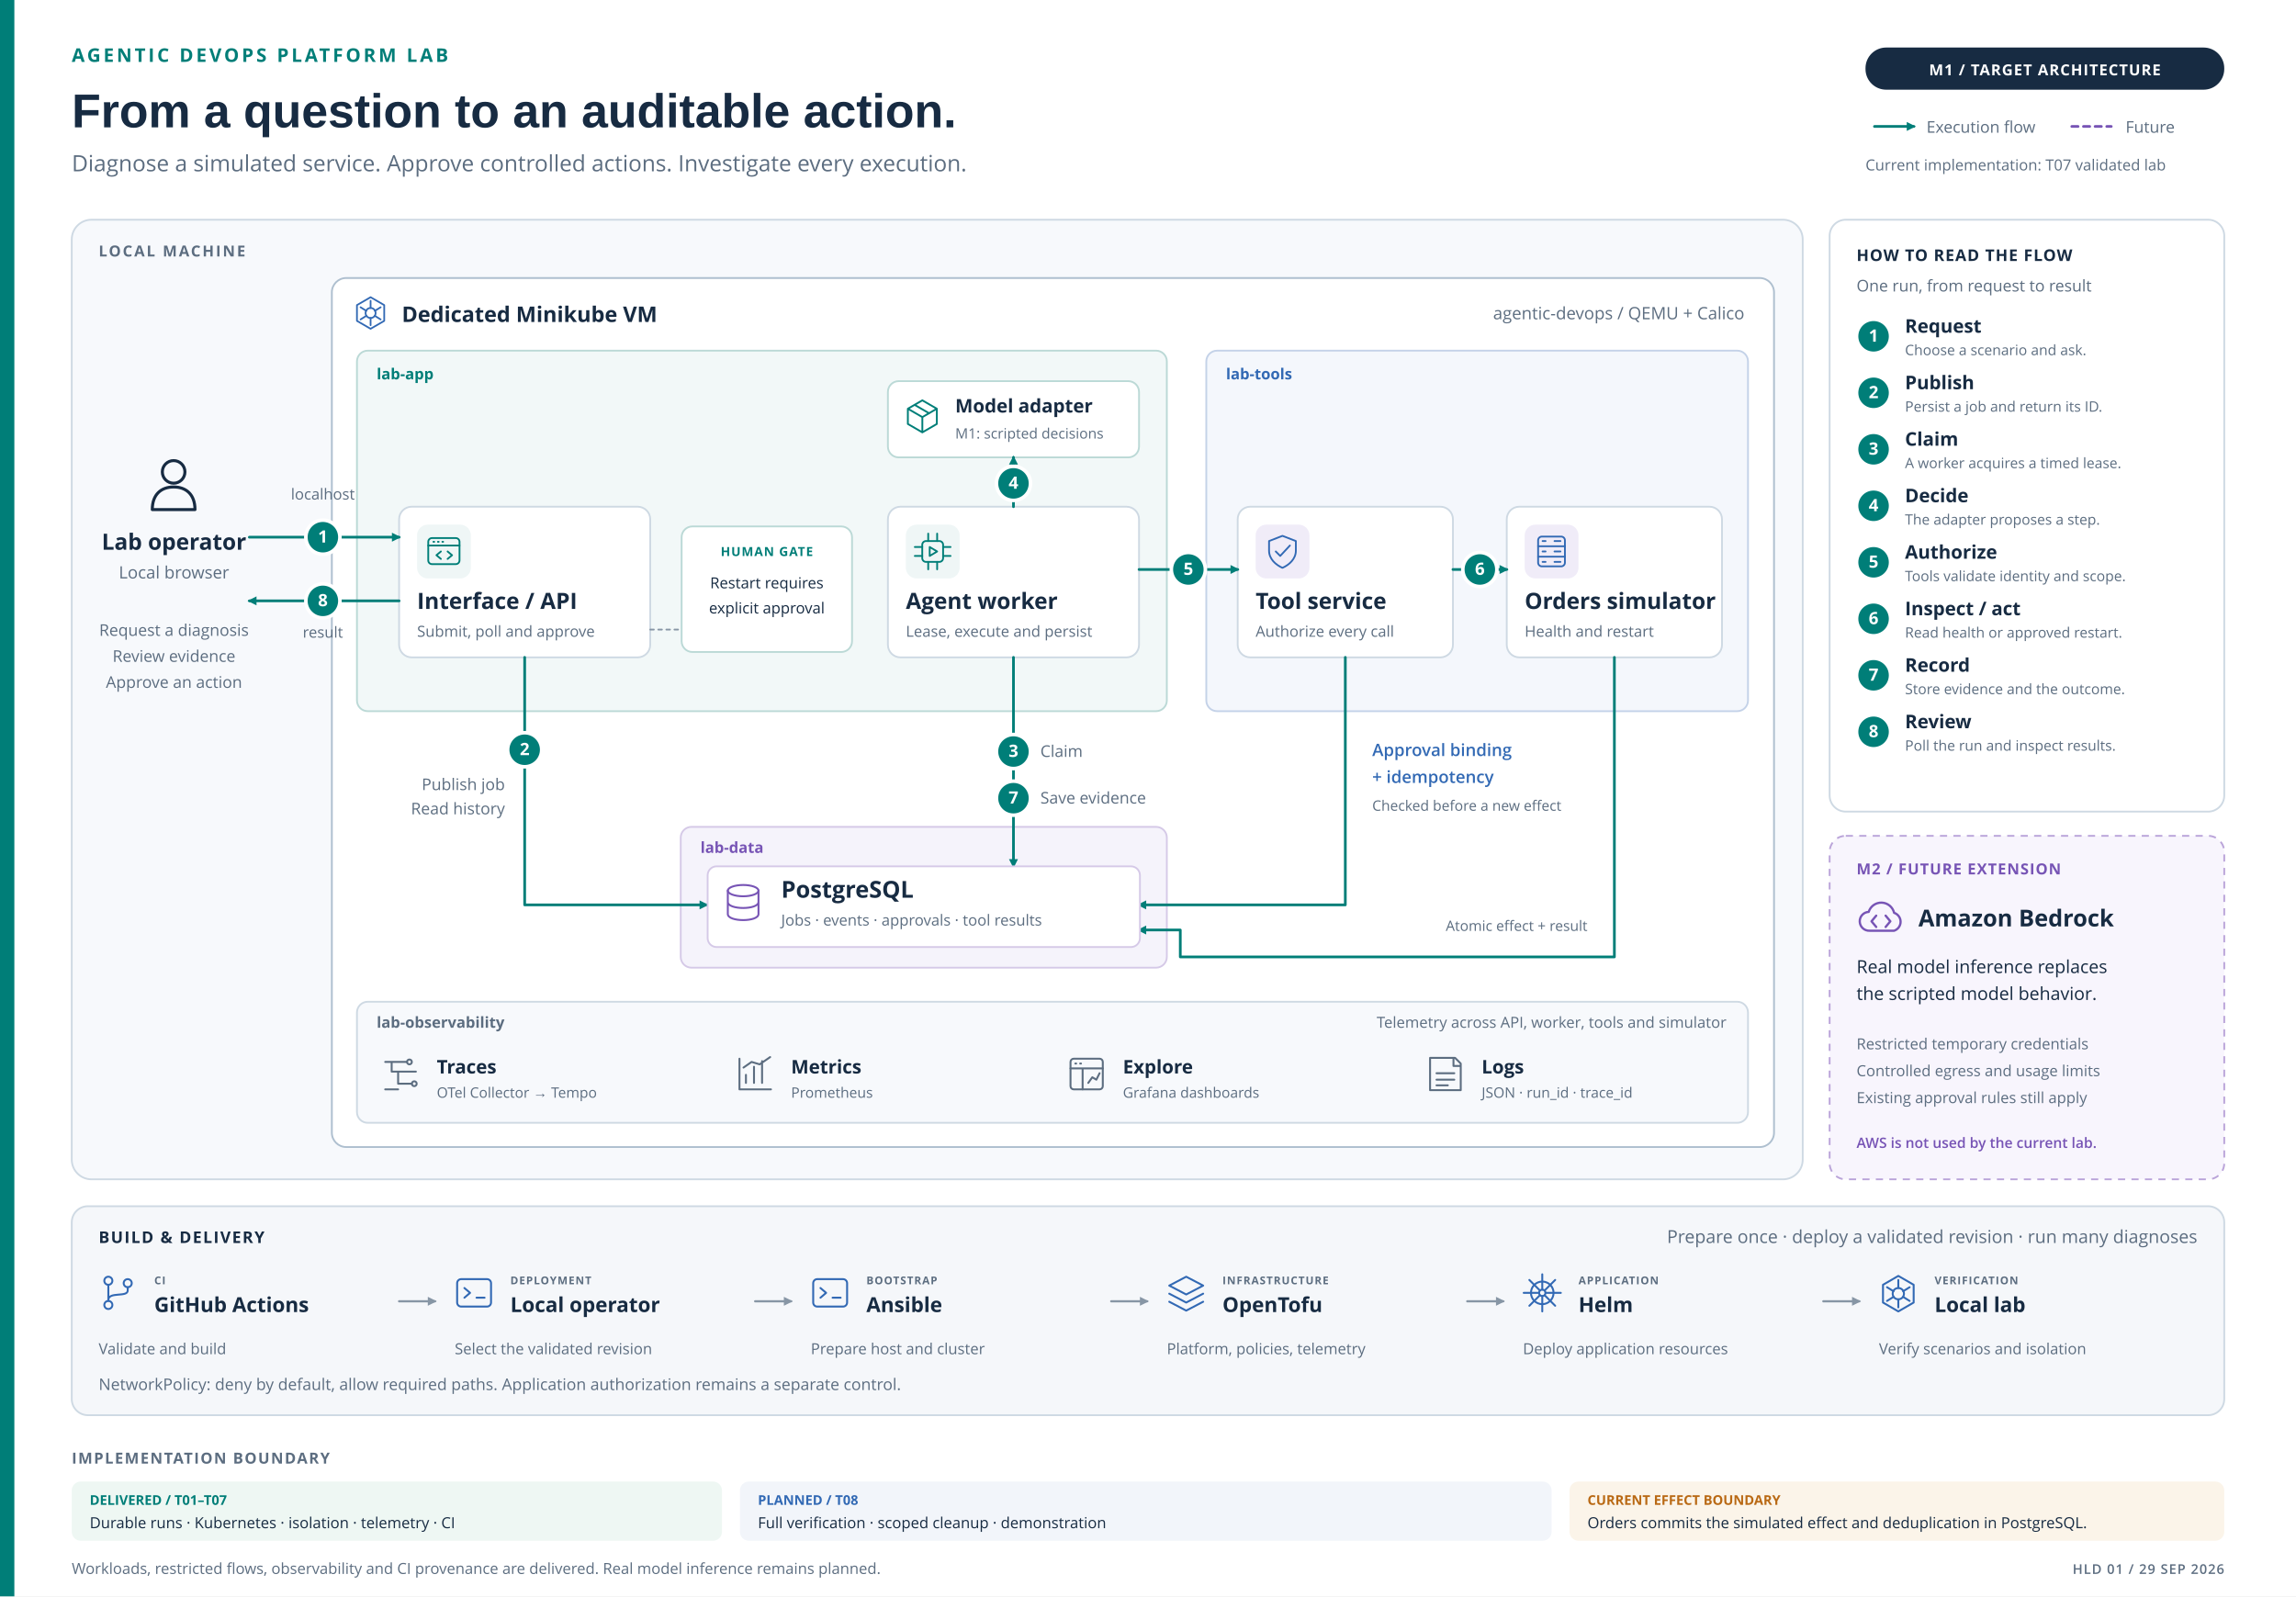
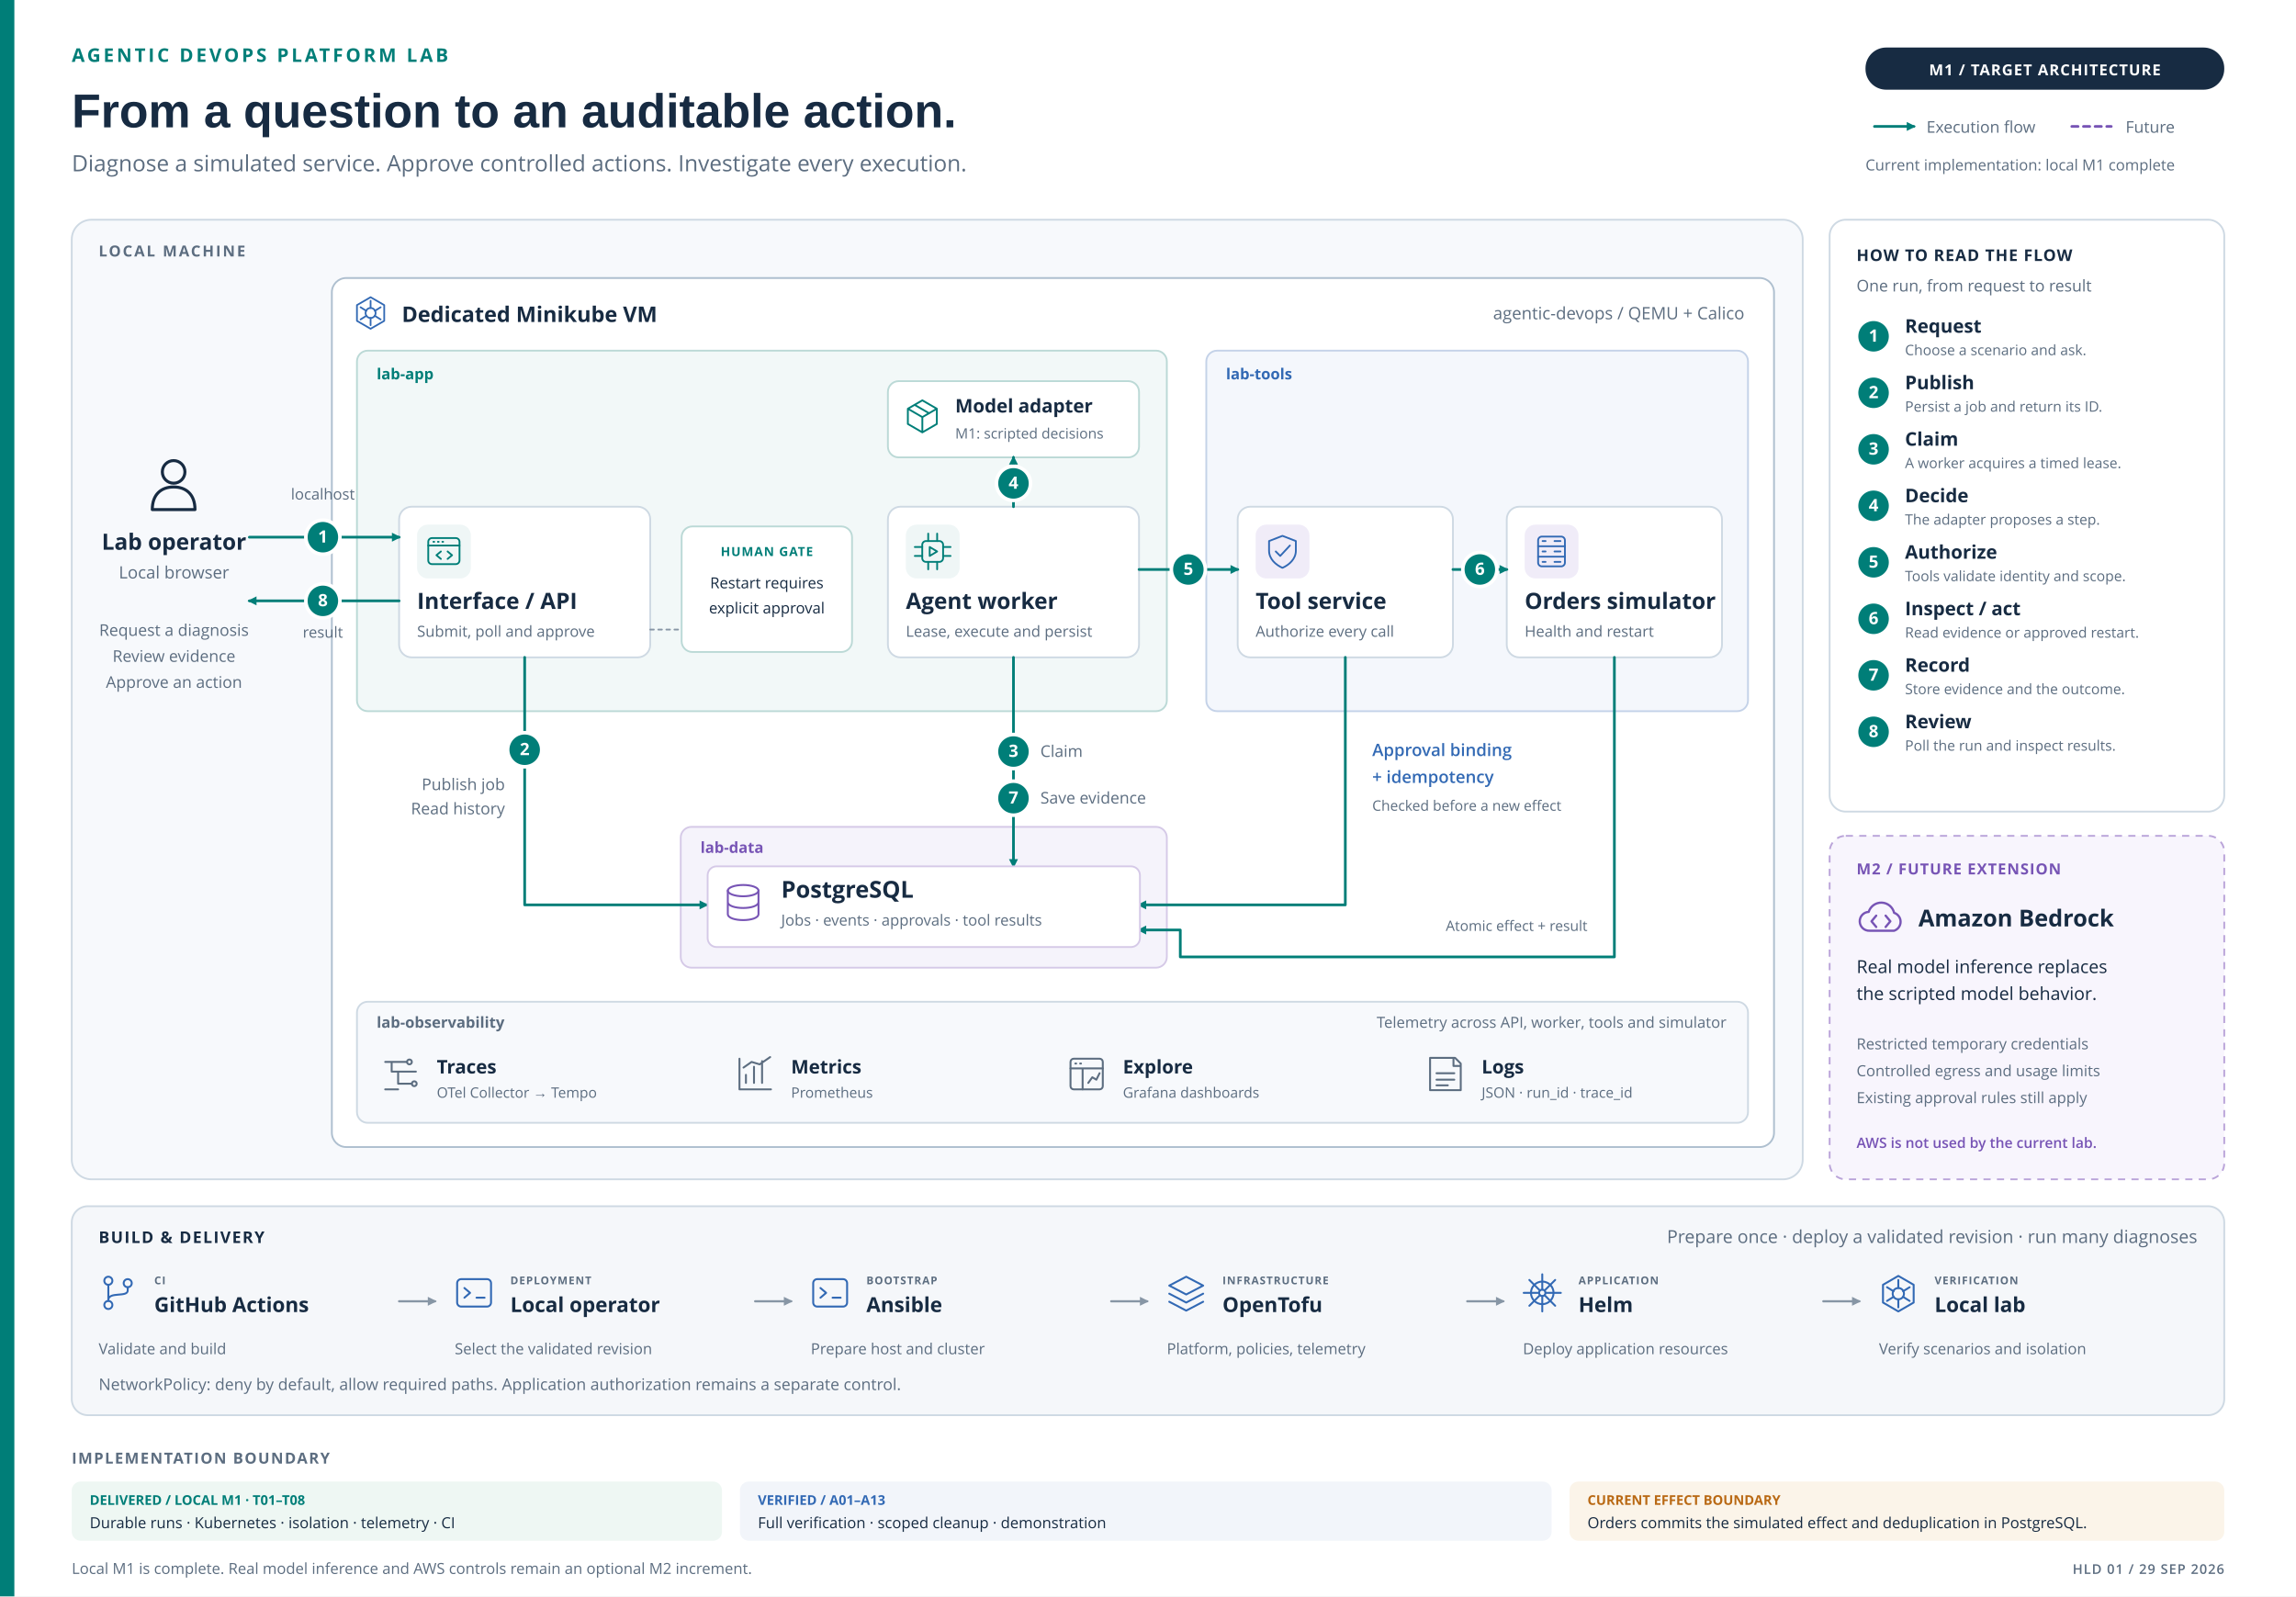
<svg xmlns="http://www.w3.org/2000/svg" width="2560" height="1780" viewBox="0 0 2560 1780" role="img" aria-labelledby="title desc">
  <defs>
    <marker id="arrow-teal" markerWidth="10" markerHeight="10" refX="8" refY="5" orient="auto" markerUnits="userSpaceOnUse">
      <path d="M0 0 10 5 0 10Z" fill="#007E78" />
    </marker>
    <marker id="arrow-muted" markerWidth="10" markerHeight="10" refX="8" refY="5" orient="auto" markerUnits="userSpaceOnUse">
      <path d="M0 0 10 5 0 10Z" fill="#8796A5" />
    </marker>
  </defs>
  <rect x="0" y="0" width="2560" height="1780" rx="0" fill="#FFFFFF" />
  <rect x="0" y="0" width="16" height="1780" rx="0" fill="#007E78" />
  <text x="80" y="69" font-family="Open Sans, Arial, sans-serif" font-size="21" font-weight="700" fill="#007E78" text-anchor="start" letter-spacing="3">AGENTIC DEVOPS PLATFORM LAB</text>
  <text x="80" y="142" font-family="Montserrat, Arial, sans-serif" font-size="53" font-weight="700" fill="#172B42" text-anchor="start">From a question to an auditable action.</text>
  <text x="80" y="191" font-family="Open Sans, Arial, sans-serif" font-size="25" font-weight="400" fill="#5C6D80" text-anchor="start">Diagnose a simulated service. Approve controlled actions. Investigate every execution.</text>
  <rect x="2080" y="53" width="400" height="47" rx="23" fill="#172B42" />
  <text x="2280" y="84" font-family="Open Sans, Arial, sans-serif" font-size="17" font-weight="700" fill="white" text-anchor="middle" letter-spacing="1">M1  /  TARGET ARCHITECTURE</text>
  <path d="M2090 141 H2134" fill="none" stroke="#007E78" stroke-width="3" stroke-linecap="round" stroke-linejoin="round" marker-end="url(#arrow-teal)" />
  <text x="2148" y="148" font-family="Open Sans, Arial, sans-serif" font-size="18" font-weight="400" fill="#5C6D80" text-anchor="start">Execution flow</text>
  <path d="M2310 141 H2354" fill="none" stroke="#7754B5" stroke-width="3" stroke-linecap="round" stroke-linejoin="round" stroke-dasharray="7 6" />
  <text x="2370" y="148" font-family="Open Sans, Arial, sans-serif" font-size="18" font-weight="400" fill="#5C6D80" text-anchor="start">Future</text>
-   <text x="2080" y="190" font-family="Open Sans, Arial, sans-serif" font-size="17" font-weight="400" fill="#5C6D80" text-anchor="start">Current implementation: T07 validated lab</text>
+   <text x="2080" y="190" font-family="Open Sans, Arial, sans-serif" font-size="17" font-weight="400" fill="#5C6D80" text-anchor="start">Current implementation: local M1 complete</text>
  <rect x="80" y="245" width="1930" height="1070" rx="22" fill="#F7F9FC" stroke="#CED9E3" stroke-width="2" />
  <text x="110" y="286" font-family="Open Sans, Arial, sans-serif" font-size="17" font-weight="700" fill="#5C6D80" text-anchor="start" letter-spacing="2">LOCAL MACHINE</text>
  <rect x="370" y="310" width="1608" height="969" rx="16" fill="#FFFFFF" stroke="#AEBFCF" stroke-width="2" />
  <g transform="translate(394 329) scale(0.8)" fill="none" stroke="#3269B4" stroke-width="2.4" stroke-linecap="round" stroke-linejoin="round">
    <path d="m24 3 19 11v22L24 47 5 36V14Z" />
    <circle cx="24" cy="25" r="7" />
    <path d="M24 8v10m0 14v10M10 17l8 5m12 7 8 5M10 34l8-5m12-7 8-5" />
  </g>
  <text x="448" y="359" font-family="Open Sans, Arial, sans-serif" font-size="24" font-weight="700" fill="#172B42" text-anchor="start">Dedicated Minikube VM</text>
  <text x="1945" y="356" font-family="Open Sans, Arial, sans-serif" font-size="19" font-weight="400" fill="#5C6D80" text-anchor="end">agentic-devops  /  QEMU + Calico</text>
  <rect x="398" y="391" width="903" height="402" rx="12" fill="#F2F8F8" stroke="#BBD9D6" stroke-width="2" />
  <text x="420" y="423" font-family="Open Sans, Arial, sans-serif" font-size="17" font-weight="700" fill="#007E78" text-anchor="start">lab-app</text>
  <rect x="1345" y="391" width="604" height="402" rx="12" fill="#F4F7FC" stroke="#C4D2E8" stroke-width="2" />
  <text x="1367" y="423" font-family="Open Sans, Arial, sans-serif" font-size="17" font-weight="700" fill="#3269B4" text-anchor="start">lab-tools</text>
  <rect x="759" y="922" width="542" height="157" rx="12" fill="#F5F3FB" stroke="#D5C9E7" stroke-width="2" />
  <text x="781" y="951" font-family="Open Sans, Arial, sans-serif" font-size="17" font-weight="700" fill="#7754B5" text-anchor="start">lab-data</text>
  <g transform="translate(160 508) scale(1.4)" fill="none" stroke="#172B42" stroke-width="2.4" stroke-linecap="round" stroke-linejoin="round">
    <circle cx="24" cy="13" r="9" />
    <path d="M7 43c0-12 7-18 17-18s17 6 17 18Z" />
  </g>
  <text x="194" y="613" font-family="Open Sans, Arial, sans-serif" font-size="25" font-weight="700" fill="#172B42" text-anchor="middle">Lab operator</text>
  <text x="194" y="645" font-family="Open Sans, Arial, sans-serif" font-size="19" font-weight="400" fill="#5C6D80" text-anchor="middle">Local browser</text>
  <text x="194" y="709" font-family="Open Sans, Arial, sans-serif" font-size="18" font-weight="400" fill="#5C6D80" text-anchor="middle">Request a diagnosis</text>
  <text x="194" y="738" font-family="Open Sans, Arial, sans-serif" font-size="18" font-weight="400" fill="#5C6D80" text-anchor="middle">Review evidence</text>
  <text x="194" y="767" font-family="Open Sans, Arial, sans-serif" font-size="18" font-weight="400" fill="#5C6D80" text-anchor="middle">Approve an action</text>
  <rect x="445" y="565" width="280" height="168" rx="14" fill="white" stroke="#CED9E3" stroke-width="2" />
  <rect x="465" y="585" width="60" height="60" rx="12" fill="#EFF6F6" />
  <g transform="translate(475 595) scale(0.83)" fill="none" stroke="#007E78" stroke-width="2.4" stroke-linecap="round" stroke-linejoin="round">
    <rect x="3" y="6" width="42" height="35" rx="5" />
    <path d="M3 16h42M10 11h1m5 0h1m5 0h1M20 24l-6 5 6 5m9-10 6 5-6 5" />
  </g>
  <text x="465" y="679" font-family="Open Sans, Arial, sans-serif" font-size="25" font-weight="700" fill="#172B42" text-anchor="start">Interface / API</text>
  <text x="465" y="710" font-family="Open Sans, Arial, sans-serif" font-size="17" font-weight="400" fill="#5C6D80" text-anchor="start">Submit, poll and approve</text>
  <rect x="990" y="565" width="280" height="168" rx="14" fill="white" stroke="#CED9E3" stroke-width="2" />
  <rect x="1010" y="585" width="60" height="60" rx="12" fill="#EFF6F6" />
  <g transform="translate(1020 595) scale(0.83)" fill="none" stroke="#007E78" stroke-width="2.4" stroke-linecap="round" stroke-linejoin="round">
    <rect x="10" y="10" width="28" height="28" rx="5" />
    <path d="M18 0v10M30 0v10M18 38v10M30 38v10M0 18h10M0 30h10M38 18h10M38 30h10M20 18l10 6-10 6Z" />
  </g>
  <text x="1010" y="679" font-family="Open Sans, Arial, sans-serif" font-size="25" font-weight="700" fill="#172B42" text-anchor="start">Agent worker</text>
  <text x="1010" y="710" font-family="Open Sans, Arial, sans-serif" font-size="17" font-weight="400" fill="#5C6D80" text-anchor="start">Lease, execute and persist</text>
  <rect x="1380" y="565" width="240" height="168" rx="14" fill="white" stroke="#CED9E3" stroke-width="2" />
  <rect x="1400" y="585" width="60" height="60" rx="12" fill="#F0ECF8" />
  <g transform="translate(1410 595) scale(0.83)" fill="none" stroke="#3269B4" stroke-width="2.4" stroke-linecap="round" stroke-linejoin="round">
    <path d="M24 3 42 10v13c0 11-9 19-18 23C15 42 6 34 6 23V10ZM15 24l6 6 13-14" />
  </g>
  <text x="1400" y="679" font-family="Open Sans, Arial, sans-serif" font-size="25" font-weight="700" fill="#172B42" text-anchor="start">Tool service</text>
  <text x="1400" y="710" font-family="Open Sans, Arial, sans-serif" font-size="17" font-weight="400" fill="#5C6D80" text-anchor="start">Authorize every call</text>
  <rect x="1680" y="565" width="240" height="168" rx="14" fill="white" stroke="#CED9E3" stroke-width="2" />
  <rect x="1700" y="585" width="60" height="60" rx="12" fill="#F0ECF8" />
  <g transform="translate(1710 595) scale(0.83)" fill="none" stroke="#3269B4" stroke-width="2.4" stroke-linecap="round" stroke-linejoin="round">
    <rect x="6" y="4" width="36" height="40" rx="5" />
    <path d="M6 17h36M6 31h36M12 10h4m-4 14h4m-4 14h4M28 10h8m-8 14h8m-8 14h8" />
  </g>
  <text x="1700" y="679" font-family="Open Sans, Arial, sans-serif" font-size="25" font-weight="700" fill="#172B42" text-anchor="start">Orders simulator</text>
  <text x="1700" y="710" font-family="Open Sans, Arial, sans-serif" font-size="17" font-weight="400" fill="#5C6D80" text-anchor="start">Health and restart</text>
  <rect x="990" y="425" width="280" height="85" rx="12" fill="#FFFFFF" stroke="#BBD9D6" stroke-width="2" />
  <g transform="translate(1008 443) scale(0.85)" fill="none" stroke="#007E78" stroke-width="2.4" stroke-linecap="round" stroke-linejoin="round">
    <path d="M24 4 43 15v20L24 46 5 35V15ZM5 15l19 11 19-11M24 26v20M14 10l19 11" />
  </g>
  <text x="1065" y="460" font-family="Open Sans, Arial, sans-serif" font-size="21" font-weight="700" fill="#172B42" text-anchor="start">Model adapter</text>
  <text x="1065" y="489" font-family="Open Sans, Arial, sans-serif" font-size="16" font-weight="400" fill="#5C6D80" text-anchor="start">M1: scripted decisions</text>
  <path d="M278 599 H445" fill="none" stroke="#007E78" stroke-width="3" stroke-linecap="round" stroke-linejoin="round" marker-end="url(#arrow-teal)" />
  <circle cx="360" cy="599" r="19" fill="#007E78" stroke="white" stroke-width="4" />
  <text x="360" y="605" font-family="Open Sans, Arial, sans-serif" font-size="19" font-weight="700" fill="white" text-anchor="middle">1</text>
  <text x="360" y="557" font-family="Open Sans, Arial, sans-serif" font-size="17" font-weight="400" fill="#5C6D80" text-anchor="middle">localhost</text>
  <path d="M445 670 H278" fill="none" stroke="#007E78" stroke-width="3" stroke-linecap="round" stroke-linejoin="round" marker-end="url(#arrow-teal)" />
  <circle cx="360" cy="670" r="19" fill="#007E78" stroke="white" stroke-width="4" />
  <text x="360" y="676" font-family="Open Sans, Arial, sans-serif" font-size="19" font-weight="700" fill="white" text-anchor="middle">8</text>
  <text x="360" y="711" font-family="Open Sans, Arial, sans-serif" font-size="17" font-weight="400" fill="#5C6D80" text-anchor="middle">result</text>
  <path d="M585 733 V1009 H788" fill="none" stroke="#007E78" stroke-width="3" stroke-linecap="round" stroke-linejoin="round" marker-end="url(#arrow-teal)" />
  <circle cx="585" cy="836" r="19" fill="#007E78" stroke="white" stroke-width="4" />
  <text x="585" y="842" font-family="Open Sans, Arial, sans-serif" font-size="19" font-weight="700" fill="white" text-anchor="middle">2</text>
  <text x="563" y="881" font-family="Open Sans, Arial, sans-serif" font-size="18" font-weight="400" fill="#5C6D80" text-anchor="end">Publish job</text>
  <text x="563" y="908" font-family="Open Sans, Arial, sans-serif" font-size="18" font-weight="400" fill="#5C6D80" text-anchor="end">Read history</text>
  <path d="M1130 733 V966" fill="none" stroke="#007E78" stroke-width="3" stroke-linecap="round" stroke-linejoin="round" marker-end="url(#arrow-teal)" />
  <circle cx="1130" cy="838" r="19" fill="#007E78" stroke="white" stroke-width="4" />
  <text x="1130" y="844" font-family="Open Sans, Arial, sans-serif" font-size="19" font-weight="700" fill="white" text-anchor="middle">3</text>
  <text x="1160" y="844" font-family="Open Sans, Arial, sans-serif" font-size="18" font-weight="400" fill="#5C6D80" text-anchor="start">Claim</text>
  <circle cx="1130" cy="890" r="19" fill="#007E78" stroke="white" stroke-width="4" />
  <text x="1130" y="896" font-family="Open Sans, Arial, sans-serif" font-size="19" font-weight="700" fill="white" text-anchor="middle">7</text>
  <text x="1160" y="896" font-family="Open Sans, Arial, sans-serif" font-size="18" font-weight="400" fill="#5C6D80" text-anchor="start">Save evidence</text>
  <path d="M1130 565 V510" fill="none" stroke="#007E78" stroke-width="3" stroke-linecap="round" stroke-linejoin="round" marker-end="url(#arrow-teal)" />
  <circle cx="1130" cy="539" r="19" fill="#007E78" stroke="white" stroke-width="4" />
  <text x="1130" y="545" font-family="Open Sans, Arial, sans-serif" font-size="19" font-weight="700" fill="white" text-anchor="middle">4</text>
  <path d="M1270 635 H1380" fill="none" stroke="#007E78" stroke-width="3" stroke-linecap="round" stroke-linejoin="round" marker-end="url(#arrow-teal)" />
  <circle cx="1325" cy="635" r="19" fill="#007E78" stroke="white" stroke-width="4" />
  <text x="1325" y="641" font-family="Open Sans, Arial, sans-serif" font-size="19" font-weight="700" fill="white" text-anchor="middle">5</text>
  <path d="M1620 635 H1680" fill="none" stroke="#007E78" stroke-width="3" stroke-linecap="round" stroke-linejoin="round" marker-end="url(#arrow-teal)" />
  <circle cx="1650" cy="635" r="19" fill="#007E78" stroke="white" stroke-width="4" />
  <text x="1650" y="641" font-family="Open Sans, Arial, sans-serif" font-size="19" font-weight="700" fill="white" text-anchor="middle">6</text>
  <path d="M1500 733 V1009 H1270" fill="none" stroke="#007E78" stroke-width="3" stroke-linecap="round" stroke-linejoin="round" marker-end="url(#arrow-teal)" />
  <text x="1530" y="843" font-family="Open Sans, Arial, sans-serif" font-size="19" font-weight="600" fill="#3269B4" text-anchor="start">Approval binding</text>
  <text x="1530" y="873" font-family="Open Sans, Arial, sans-serif" font-size="19" font-weight="600" fill="#3269B4" text-anchor="start">+ idempotency</text>
  <text x="1530" y="904" font-family="Open Sans, Arial, sans-serif" font-size="16" font-weight="400" fill="#5C6D80" text-anchor="start">Checked before a new effect</text>
  <path d="M1800 733 V1067 H1316 V1037 H1270" fill="none" stroke="#007E78" stroke-width="3" stroke-linecap="round" stroke-linejoin="round" marker-end="url(#arrow-teal)" />
  <text x="1770" y="1038" font-family="Open Sans, Arial, sans-serif" font-size="16" font-weight="400" fill="#5C6D80" text-anchor="end">Atomic effect + result</text>
  <rect x="789" y="966" width="482" height="90" rx="10" fill="#FFFFFF" stroke="#D5C9E7" stroke-width="2" />
  <g transform="translate(807 985) scale(0.9)" fill="none" stroke="#7754B5" stroke-width="2.4" stroke-linecap="round" stroke-linejoin="round">
    <ellipse cx="24" cy="9" rx="19" ry="7" />
    <path d="M5 9v29c0 10 38 10 38 0V9M5 23c0 10 38 10 38 0" />
  </g>
  <text x="871" y="1001" font-family="Open Sans, Arial, sans-serif" font-size="26" font-weight="700" fill="#172B42" text-anchor="start">PostgreSQL</text>
  <text x="871" y="1032" font-family="Open Sans, Arial, sans-serif" font-size="17" font-weight="400" fill="#5C6D80" text-anchor="start">Jobs · events · approvals · tool results</text>
  <rect x="760" y="587" width="190" height="140" rx="12" fill="#FFFFFF" stroke="#BBD9D6" stroke-width="2" />
  <text x="855" y="620" font-family="Open Sans, Arial, sans-serif" font-size="14" font-weight="700" fill="#007E78" text-anchor="middle" letter-spacing="1">HUMAN GATE</text>
  <text x="855" y="656" font-family="Open Sans, Arial, sans-serif" font-size="17" font-weight="400" fill="#172B42" text-anchor="middle">Restart requires</text>
  <text x="855" y="684" font-family="Open Sans, Arial, sans-serif" font-size="17" font-weight="400" fill="#172B42" text-anchor="middle">explicit approval</text>
  <path d="M725 702 H760" fill="none" stroke="#8796A5" stroke-width="2" stroke-linecap="round" stroke-linejoin="round" stroke-dasharray="4 5" />
  <rect x="398" y="1117" width="1551" height="135" rx="12" fill="#F7F9FC" stroke="#CED9E3" stroke-width="2" />
  <text x="420" y="1146" font-family="Open Sans, Arial, sans-serif" font-size="17" font-weight="700" fill="#5C6D80" text-anchor="start">lab-observability</text>
  <text x="1925" y="1146" font-family="Open Sans, Arial, sans-serif" font-size="17" font-weight="400" fill="#5C6D80" text-anchor="end">Telemetry across API, worker, tools and simulator</text>
  <g transform="translate(425 1176) scale(0.9)" fill="none" stroke="#5C6D80" stroke-width="2.4" stroke-linecap="round" stroke-linejoin="round">
    <path d="M5 9h27M13 21h30M13 9v12m8 0v15m0 0h17M5 43h16" />
    <circle cx="35" cy="9" r="3" />
    <circle cx="41" cy="36" r="3" />
  </g>
  <text x="487" y="1197" font-family="Open Sans, Arial, sans-serif" font-size="21" font-weight="700" fill="#172B42" text-anchor="start">Traces</text>
  <text x="487" y="1224" font-family="Open Sans, Arial, sans-serif" font-size="16" font-weight="400" fill="#5C6D80" text-anchor="start">OTel Collector → Tempo</text>
  <g transform="translate(820 1176) scale(0.9)" fill="none" stroke="#5C6D80" stroke-width="2.4" stroke-linecap="round" stroke-linejoin="round">
    <path d="M5 5v38h39M13 35V25m10 10V15m10 20V8M10 16l10-7 10 3 13-9" />
  </g>
  <text x="882" y="1197" font-family="Open Sans, Arial, sans-serif" font-size="21" font-weight="700" fill="#172B42" text-anchor="start">Metrics</text>
  <text x="882" y="1224" font-family="Open Sans, Arial, sans-serif" font-size="16" font-weight="400" fill="#5C6D80" text-anchor="start">Prometheus</text>
  <g transform="translate(1190 1176) scale(0.9)" fill="none" stroke="#5C6D80" stroke-width="2.4" stroke-linecap="round" stroke-linejoin="round">
    <rect x="4" y="5" width="40" height="38" rx="4" />
    <path d="M4 17h40M19 17v26M10 11h1m5 0h1M26 35l5-7 5 3 4-8" />
  </g>
  <text x="1252" y="1197" font-family="Open Sans, Arial, sans-serif" font-size="21" font-weight="700" fill="#172B42" text-anchor="start">Explore</text>
  <text x="1252" y="1224" font-family="Open Sans, Arial, sans-serif" font-size="16" font-weight="400" fill="#5C6D80" text-anchor="start">Grafana dashboards</text>
  <g transform="translate(1590 1176) scale(0.9)" fill="none" stroke="#5C6D80" stroke-width="2.4" stroke-linecap="round" stroke-linejoin="round">
    <path d="M12 4h24l7 7v33H5V4h7M34 4v10h9M13 23h22M13 31h22M13 38h14" />
  </g>
  <text x="1652" y="1197" font-family="Open Sans, Arial, sans-serif" font-size="21" font-weight="700" fill="#172B42" text-anchor="start">Logs</text>
  <text x="1652" y="1224" font-family="Open Sans, Arial, sans-serif" font-size="16" font-weight="400" fill="#5C6D80" text-anchor="start">JSON · run_id · trace_id</text>
  <rect x="2040" y="245" width="440" height="660" rx="18" fill="#FFFFFF" stroke="#CED9E3" stroke-width="2" />
  <text x="2070" y="291" font-family="Open Sans, Arial, sans-serif" font-size="18" font-weight="700" fill="#172B42" text-anchor="start" letter-spacing="1">HOW TO READ THE FLOW</text>
  <text x="2070" y="325" font-family="Open Sans, Arial, sans-serif" font-size="18" font-weight="400" fill="#5C6D80" text-anchor="start">One run, from request to result</text>
  <circle cx="2089" cy="375" r="19" fill="#007E78" stroke="white" stroke-width="4" />
  <text x="2089" y="381" font-family="Open Sans, Arial, sans-serif" font-size="19" font-weight="700" fill="white" text-anchor="middle">1</text>
  <text x="2124" y="371" font-family="Open Sans, Arial, sans-serif" font-size="21" font-weight="700" fill="#172B42" text-anchor="start">Request</text>
  <text x="2124" y="396" font-family="Open Sans, Arial, sans-serif" font-size="16" font-weight="400" fill="#5C6D80" text-anchor="start">Choose a scenario and ask.</text>
  <circle cx="2089" cy="438" r="19" fill="#007E78" stroke="white" stroke-width="4" />
  <text x="2089" y="444" font-family="Open Sans, Arial, sans-serif" font-size="19" font-weight="700" fill="white" text-anchor="middle">2</text>
  <text x="2124" y="434" font-family="Open Sans, Arial, sans-serif" font-size="21" font-weight="700" fill="#172B42" text-anchor="start">Publish</text>
  <text x="2124" y="459" font-family="Open Sans, Arial, sans-serif" font-size="16" font-weight="400" fill="#5C6D80" text-anchor="start">Persist a job and return its ID.</text>
  <circle cx="2089" cy="501" r="19" fill="#007E78" stroke="white" stroke-width="4" />
  <text x="2089" y="507" font-family="Open Sans, Arial, sans-serif" font-size="19" font-weight="700" fill="white" text-anchor="middle">3</text>
  <text x="2124" y="497" font-family="Open Sans, Arial, sans-serif" font-size="21" font-weight="700" fill="#172B42" text-anchor="start">Claim</text>
  <text x="2124" y="522" font-family="Open Sans, Arial, sans-serif" font-size="16" font-weight="400" fill="#5C6D80" text-anchor="start">A worker acquires a timed lease.</text>
  <circle cx="2089" cy="564" r="19" fill="#007E78" stroke="white" stroke-width="4" />
  <text x="2089" y="570" font-family="Open Sans, Arial, sans-serif" font-size="19" font-weight="700" fill="white" text-anchor="middle">4</text>
  <text x="2124" y="560" font-family="Open Sans, Arial, sans-serif" font-size="21" font-weight="700" fill="#172B42" text-anchor="start">Decide</text>
  <text x="2124" y="585" font-family="Open Sans, Arial, sans-serif" font-size="16" font-weight="400" fill="#5C6D80" text-anchor="start">The adapter proposes a step.</text>
  <circle cx="2089" cy="627" r="19" fill="#007E78" stroke="white" stroke-width="4" />
  <text x="2089" y="633" font-family="Open Sans, Arial, sans-serif" font-size="19" font-weight="700" fill="white" text-anchor="middle">5</text>
  <text x="2124" y="623" font-family="Open Sans, Arial, sans-serif" font-size="21" font-weight="700" fill="#172B42" text-anchor="start">Authorize</text>
  <text x="2124" y="648" font-family="Open Sans, Arial, sans-serif" font-size="16" font-weight="400" fill="#5C6D80" text-anchor="start">Tools validate identity and scope.</text>
  <circle cx="2089" cy="690" r="19" fill="#007E78" stroke="white" stroke-width="4" />
  <text x="2089" y="696" font-family="Open Sans, Arial, sans-serif" font-size="19" font-weight="700" fill="white" text-anchor="middle">6</text>
  <text x="2124" y="686" font-family="Open Sans, Arial, sans-serif" font-size="21" font-weight="700" fill="#172B42" text-anchor="start">Inspect / act</text>
-   <text x="2124" y="711" font-family="Open Sans, Arial, sans-serif" font-size="16" font-weight="400" fill="#5C6D80" text-anchor="start">Read health or approved restart.</text>
+   <text x="2124" y="711" font-family="Open Sans, Arial, sans-serif" font-size="16" font-weight="400" fill="#5C6D80" text-anchor="start">Read evidence or approved restart.</text>
  <circle cx="2089" cy="753" r="19" fill="#007E78" stroke="white" stroke-width="4" />
  <text x="2089" y="759" font-family="Open Sans, Arial, sans-serif" font-size="19" font-weight="700" fill="white" text-anchor="middle">7</text>
  <text x="2124" y="749" font-family="Open Sans, Arial, sans-serif" font-size="21" font-weight="700" fill="#172B42" text-anchor="start">Record</text>
  <text x="2124" y="774" font-family="Open Sans, Arial, sans-serif" font-size="16" font-weight="400" fill="#5C6D80" text-anchor="start">Store evidence and the outcome.</text>
  <circle cx="2089" cy="816" r="19" fill="#007E78" stroke="white" stroke-width="4" />
  <text x="2089" y="822" font-family="Open Sans, Arial, sans-serif" font-size="19" font-weight="700" fill="white" text-anchor="middle">8</text>
  <text x="2124" y="812" font-family="Open Sans, Arial, sans-serif" font-size="21" font-weight="700" fill="#172B42" text-anchor="start">Review</text>
  <text x="2124" y="837" font-family="Open Sans, Arial, sans-serif" font-size="16" font-weight="400" fill="#5C6D80" text-anchor="start">Poll the run and inspect results.</text>
  <rect x="2040" y="932" width="440" height="383" rx="18" fill="#F8F5FD" stroke="#BAA4D9" stroke-width="2" stroke-dasharray="8 7" />
  <text x="2070" y="975" font-family="Open Sans, Arial, sans-serif" font-size="17" font-weight="700" fill="#7754B5" text-anchor="start" letter-spacing="1">M2  /  FUTURE EXTENSION</text>
  <g transform="translate(2072 1000) scale(1.05)" fill="none" stroke="#7754B5" stroke-width="2.4" stroke-linecap="round" stroke-linejoin="round">
    <path d="M12 36a10 10 0 0 1-1-20 14 14 0 0 1 27 1 10 10 0 0 1 0 19ZM19 20l-5 6 5 6m10-12 5 6-5 6" />
  </g>
  <text x="2139" y="1033" font-family="Open Sans, Arial, sans-serif" font-size="26" font-weight="700" fill="#172B42" text-anchor="start">Amazon Bedrock</text>
  <text x="2070" y="1085" font-family="Open Sans, Arial, sans-serif" font-size="20" font-weight="400" fill="#172B42" text-anchor="start">Real model inference replaces</text>
  <text x="2070" y="1115" font-family="Open Sans, Arial, sans-serif" font-size="20" font-weight="400" fill="#172B42" text-anchor="start">the scripted model behavior.</text>
  <text x="2070" y="1170" font-family="Open Sans, Arial, sans-serif" font-size="17" font-weight="400" fill="#5C6D80" text-anchor="start">Restricted temporary credentials</text>
  <text x="2070" y="1200" font-family="Open Sans, Arial, sans-serif" font-size="17" font-weight="400" fill="#5C6D80" text-anchor="start">Controlled egress and usage limits</text>
  <text x="2070" y="1230" font-family="Open Sans, Arial, sans-serif" font-size="17" font-weight="400" fill="#5C6D80" text-anchor="start">Existing approval rules still apply</text>
  <text x="2070" y="1280" font-family="Open Sans, Arial, sans-serif" font-size="16" font-weight="600" fill="#7754B5" text-anchor="start">AWS is not used by the current lab.</text>
  <rect x="80" y="1345" width="2400" height="233" rx="18" fill="#F5F7FA" stroke="#CED9E3" stroke-width="2" />
  <text x="110" y="1386" font-family="Open Sans, Arial, sans-serif" font-size="18" font-weight="700" fill="#172B42" text-anchor="start" letter-spacing="1.5">BUILD &amp; DELIVERY</text>
  <text x="2450" y="1386" font-family="Open Sans, Arial, sans-serif" font-size="20" font-weight="400" fill="#5C6D80" text-anchor="end">Prepare once · deploy a validated revision · run many diagnoses</text>
  <g transform="translate(110 1420) scale(0.9)" fill="none" stroke="#3269B4" stroke-width="2.4" stroke-linecap="round" stroke-linejoin="round">
    <circle cx="12" cy="9" r="5" />
    <circle cx="12" cy="39" r="5" />
    <circle cx="36" cy="12" r="5" />
    <path d="M12 14v20m24-17v4c0 9-24 1-24 12" />
  </g>
  <text x="172" y="1432" font-family="Open Sans, Arial, sans-serif" font-size="12" font-weight="700" fill="#5C6D80" text-anchor="start" letter-spacing="1">CI</text>
  <text x="172" y="1463" font-family="Open Sans, Arial, sans-serif" font-size="23" font-weight="700" fill="#172B42" text-anchor="start">GitHub Actions</text>
  <text x="110" y="1510" font-family="Open Sans, Arial, sans-serif" font-size="17" font-weight="400" fill="#5C6D80" text-anchor="start">Validate and build</text>
  <path d="M445 1451 H485" fill="none" stroke="#8796A5" stroke-width="2.5" stroke-linecap="round" stroke-linejoin="round" marker-end="url(#arrow-muted)" />
  <g transform="translate(507 1420) scale(0.9)" fill="none" stroke="#3269B4" stroke-width="2.4" stroke-linecap="round" stroke-linejoin="round">
    <rect x="3" y="7" width="42" height="34" rx="5" />
    <path d="m12 18 7 6-7 6m15 0h10" />
  </g>
  <text x="569" y="1432" font-family="Open Sans, Arial, sans-serif" font-size="12" font-weight="700" fill="#5C6D80" text-anchor="start" letter-spacing="1">DEPLOYMENT</text>
  <text x="569" y="1463" font-family="Open Sans, Arial, sans-serif" font-size="23" font-weight="700" fill="#172B42" text-anchor="start">Local operator</text>
  <text x="507" y="1510" font-family="Open Sans, Arial, sans-serif" font-size="17" font-weight="400" fill="#5C6D80" text-anchor="start">Select the validated revision</text>
  <path d="M842 1451 H882" fill="none" stroke="#8796A5" stroke-width="2.5" stroke-linecap="round" stroke-linejoin="round" marker-end="url(#arrow-muted)" />
  <g transform="translate(904 1420) scale(0.9)" fill="none" stroke="#3269B4" stroke-width="2.4" stroke-linecap="round" stroke-linejoin="round">
    <rect x="3" y="7" width="42" height="34" rx="5" />
    <path d="m12 18 7 6-7 6m15 0h10" />
  </g>
  <text x="966" y="1432" font-family="Open Sans, Arial, sans-serif" font-size="12" font-weight="700" fill="#5C6D80" text-anchor="start" letter-spacing="1">BOOTSTRAP</text>
  <text x="966" y="1463" font-family="Open Sans, Arial, sans-serif" font-size="23" font-weight="700" fill="#172B42" text-anchor="start">Ansible</text>
  <text x="904" y="1510" font-family="Open Sans, Arial, sans-serif" font-size="17" font-weight="400" fill="#5C6D80" text-anchor="start">Prepare host and cluster</text>
  <path d="M1239 1451 H1279" fill="none" stroke="#8796A5" stroke-width="2.5" stroke-linecap="round" stroke-linejoin="round" marker-end="url(#arrow-muted)" />
  <g transform="translate(1301 1420) scale(0.9)" fill="none" stroke="#3269B4" stroke-width="2.4" stroke-linecap="round" stroke-linejoin="round">
    <path d="m24 4 21 11-21 11L3 15ZM3 25l21 11 21-11M3 35l21 11 21-11" />
  </g>
  <text x="1363" y="1432" font-family="Open Sans, Arial, sans-serif" font-size="12" font-weight="700" fill="#5C6D80" text-anchor="start" letter-spacing="1">INFRASTRUCTURE</text>
  <text x="1363" y="1463" font-family="Open Sans, Arial, sans-serif" font-size="23" font-weight="700" fill="#172B42" text-anchor="start">OpenTofu</text>
  <text x="1301" y="1510" font-family="Open Sans, Arial, sans-serif" font-size="17" font-weight="400" fill="#5C6D80" text-anchor="start">Platform, policies, telemetry</text>
  <path d="M1636 1451 H1676" fill="none" stroke="#8796A5" stroke-width="2.5" stroke-linecap="round" stroke-linejoin="round" marker-end="url(#arrow-muted)" />
  <g transform="translate(1698 1420) scale(0.9)" fill="none" stroke="#3269B4" stroke-width="2.4" stroke-linecap="round" stroke-linejoin="round">
    <circle cx="24" cy="24" r="14" />
    <circle cx="24" cy="24" r="4" />
    <path d="M24 1v19m0 8v19M1 24h19m8 0h19M8 8l13 13m6 6 13 13M8 40l13-13m6-6L40 8" />
  </g>
  <text x="1760" y="1432" font-family="Open Sans, Arial, sans-serif" font-size="12" font-weight="700" fill="#5C6D80" text-anchor="start" letter-spacing="1">APPLICATION</text>
  <text x="1760" y="1463" font-family="Open Sans, Arial, sans-serif" font-size="23" font-weight="700" fill="#172B42" text-anchor="start">Helm</text>
  <text x="1698" y="1510" font-family="Open Sans, Arial, sans-serif" font-size="17" font-weight="400" fill="#5C6D80" text-anchor="start">Deploy application resources</text>
  <path d="M2033 1451 H2073" fill="none" stroke="#8796A5" stroke-width="2.5" stroke-linecap="round" stroke-linejoin="round" marker-end="url(#arrow-muted)" />
  <g transform="translate(2095 1420) scale(0.9)" fill="none" stroke="#3269B4" stroke-width="2.4" stroke-linecap="round" stroke-linejoin="round">
    <path d="m24 3 19 11v22L24 47 5 36V14Z" />
    <circle cx="24" cy="25" r="7" />
    <path d="M24 8v10m0 14v10M10 17l8 5m12 7 8 5M10 34l8-5m12-7 8-5" />
  </g>
  <text x="2157" y="1432" font-family="Open Sans, Arial, sans-serif" font-size="12" font-weight="700" fill="#5C6D80" text-anchor="start" letter-spacing="1">VERIFICATION</text>
  <text x="2157" y="1463" font-family="Open Sans, Arial, sans-serif" font-size="23" font-weight="700" fill="#172B42" text-anchor="start">Local lab</text>
  <text x="2095" y="1510" font-family="Open Sans, Arial, sans-serif" font-size="17" font-weight="400" fill="#5C6D80" text-anchor="start">Verify scenarios and isolation</text>
  <text x="110" y="1550" font-family="Open Sans, Arial, sans-serif" font-size="18" font-weight="400" fill="#5C6D80" text-anchor="start">NetworkPolicy: deny by default, allow required paths. Application authorization remains a separate control.</text>
  <text x="80" y="1632" font-family="Open Sans, Arial, sans-serif" font-size="17" font-weight="700" fill="#5C6D80" text-anchor="start" letter-spacing="1.5">IMPLEMENTATION BOUNDARY</text>
  <rect x="80" y="1652" width="725" height="66" rx="10" fill="#EEF7F3" />
-   <text x="100" y="1678" font-family="Open Sans, Arial, sans-serif" font-size="15" font-weight="700" fill="#007E78" text-anchor="start">DELIVERED  /  T01–T07</text>
+   <text x="100" y="1678" font-family="Open Sans, Arial, sans-serif" font-size="15" font-weight="700" fill="#007E78" text-anchor="start">DELIVERED  /  LOCAL M1 · T01–T08</text>
  <text x="100" y="1704" font-family="Open Sans, Arial, sans-serif" font-size="17" font-weight="400" fill="#172B42" text-anchor="start">Durable runs · Kubernetes · isolation · telemetry · CI</text>
  <rect x="825" y="1652" width="905" height="66" rx="10" fill="#F2F5FA" />
-   <text x="845" y="1678" font-family="Open Sans, Arial, sans-serif" font-size="15" font-weight="700" fill="#3269B4" text-anchor="start">PLANNED  /  T08</text>
+   <text x="845" y="1678" font-family="Open Sans, Arial, sans-serif" font-size="15" font-weight="700" fill="#3269B4" text-anchor="start">VERIFIED  /  A01–A13</text>
  <text x="845" y="1704" font-family="Open Sans, Arial, sans-serif" font-size="17" font-weight="400" fill="#172B42" text-anchor="start">Full verification · scoped cleanup · demonstration</text>
  <rect x="1750" y="1652" width="730" height="66" rx="10" fill="#FBF4E9" />
  <text x="1770" y="1678" font-family="Open Sans, Arial, sans-serif" font-size="15" font-weight="700" fill="#B96914" text-anchor="start">CURRENT EFFECT BOUNDARY</text>
  <text x="1770" y="1704" font-family="Open Sans, Arial, sans-serif" font-size="17" font-weight="400" fill="#172B42" text-anchor="start">Orders commits the simulated effect and deduplication in PostgreSQL.</text>
-   <text x="80" y="1755" font-family="Open Sans, Arial, sans-serif" font-size="17" font-weight="400" fill="#5C6D80" text-anchor="start">Workloads, restricted flows, observability and CI provenance are delivered. Real model inference remains planned.</text>
+   <text x="80" y="1755" font-family="Open Sans, Arial, sans-serif" font-size="17" font-weight="400" fill="#5C6D80" text-anchor="start">Local M1 is complete. Real model inference and AWS controls remain an optional M2 increment.</text>
  <text x="2480" y="1755" font-family="Open Sans, Arial, sans-serif" font-size="15" font-weight="600" fill="#5C6D80" text-anchor="end" letter-spacing="1">HLD 01  /  29 SEP 2026</text>
</svg>
